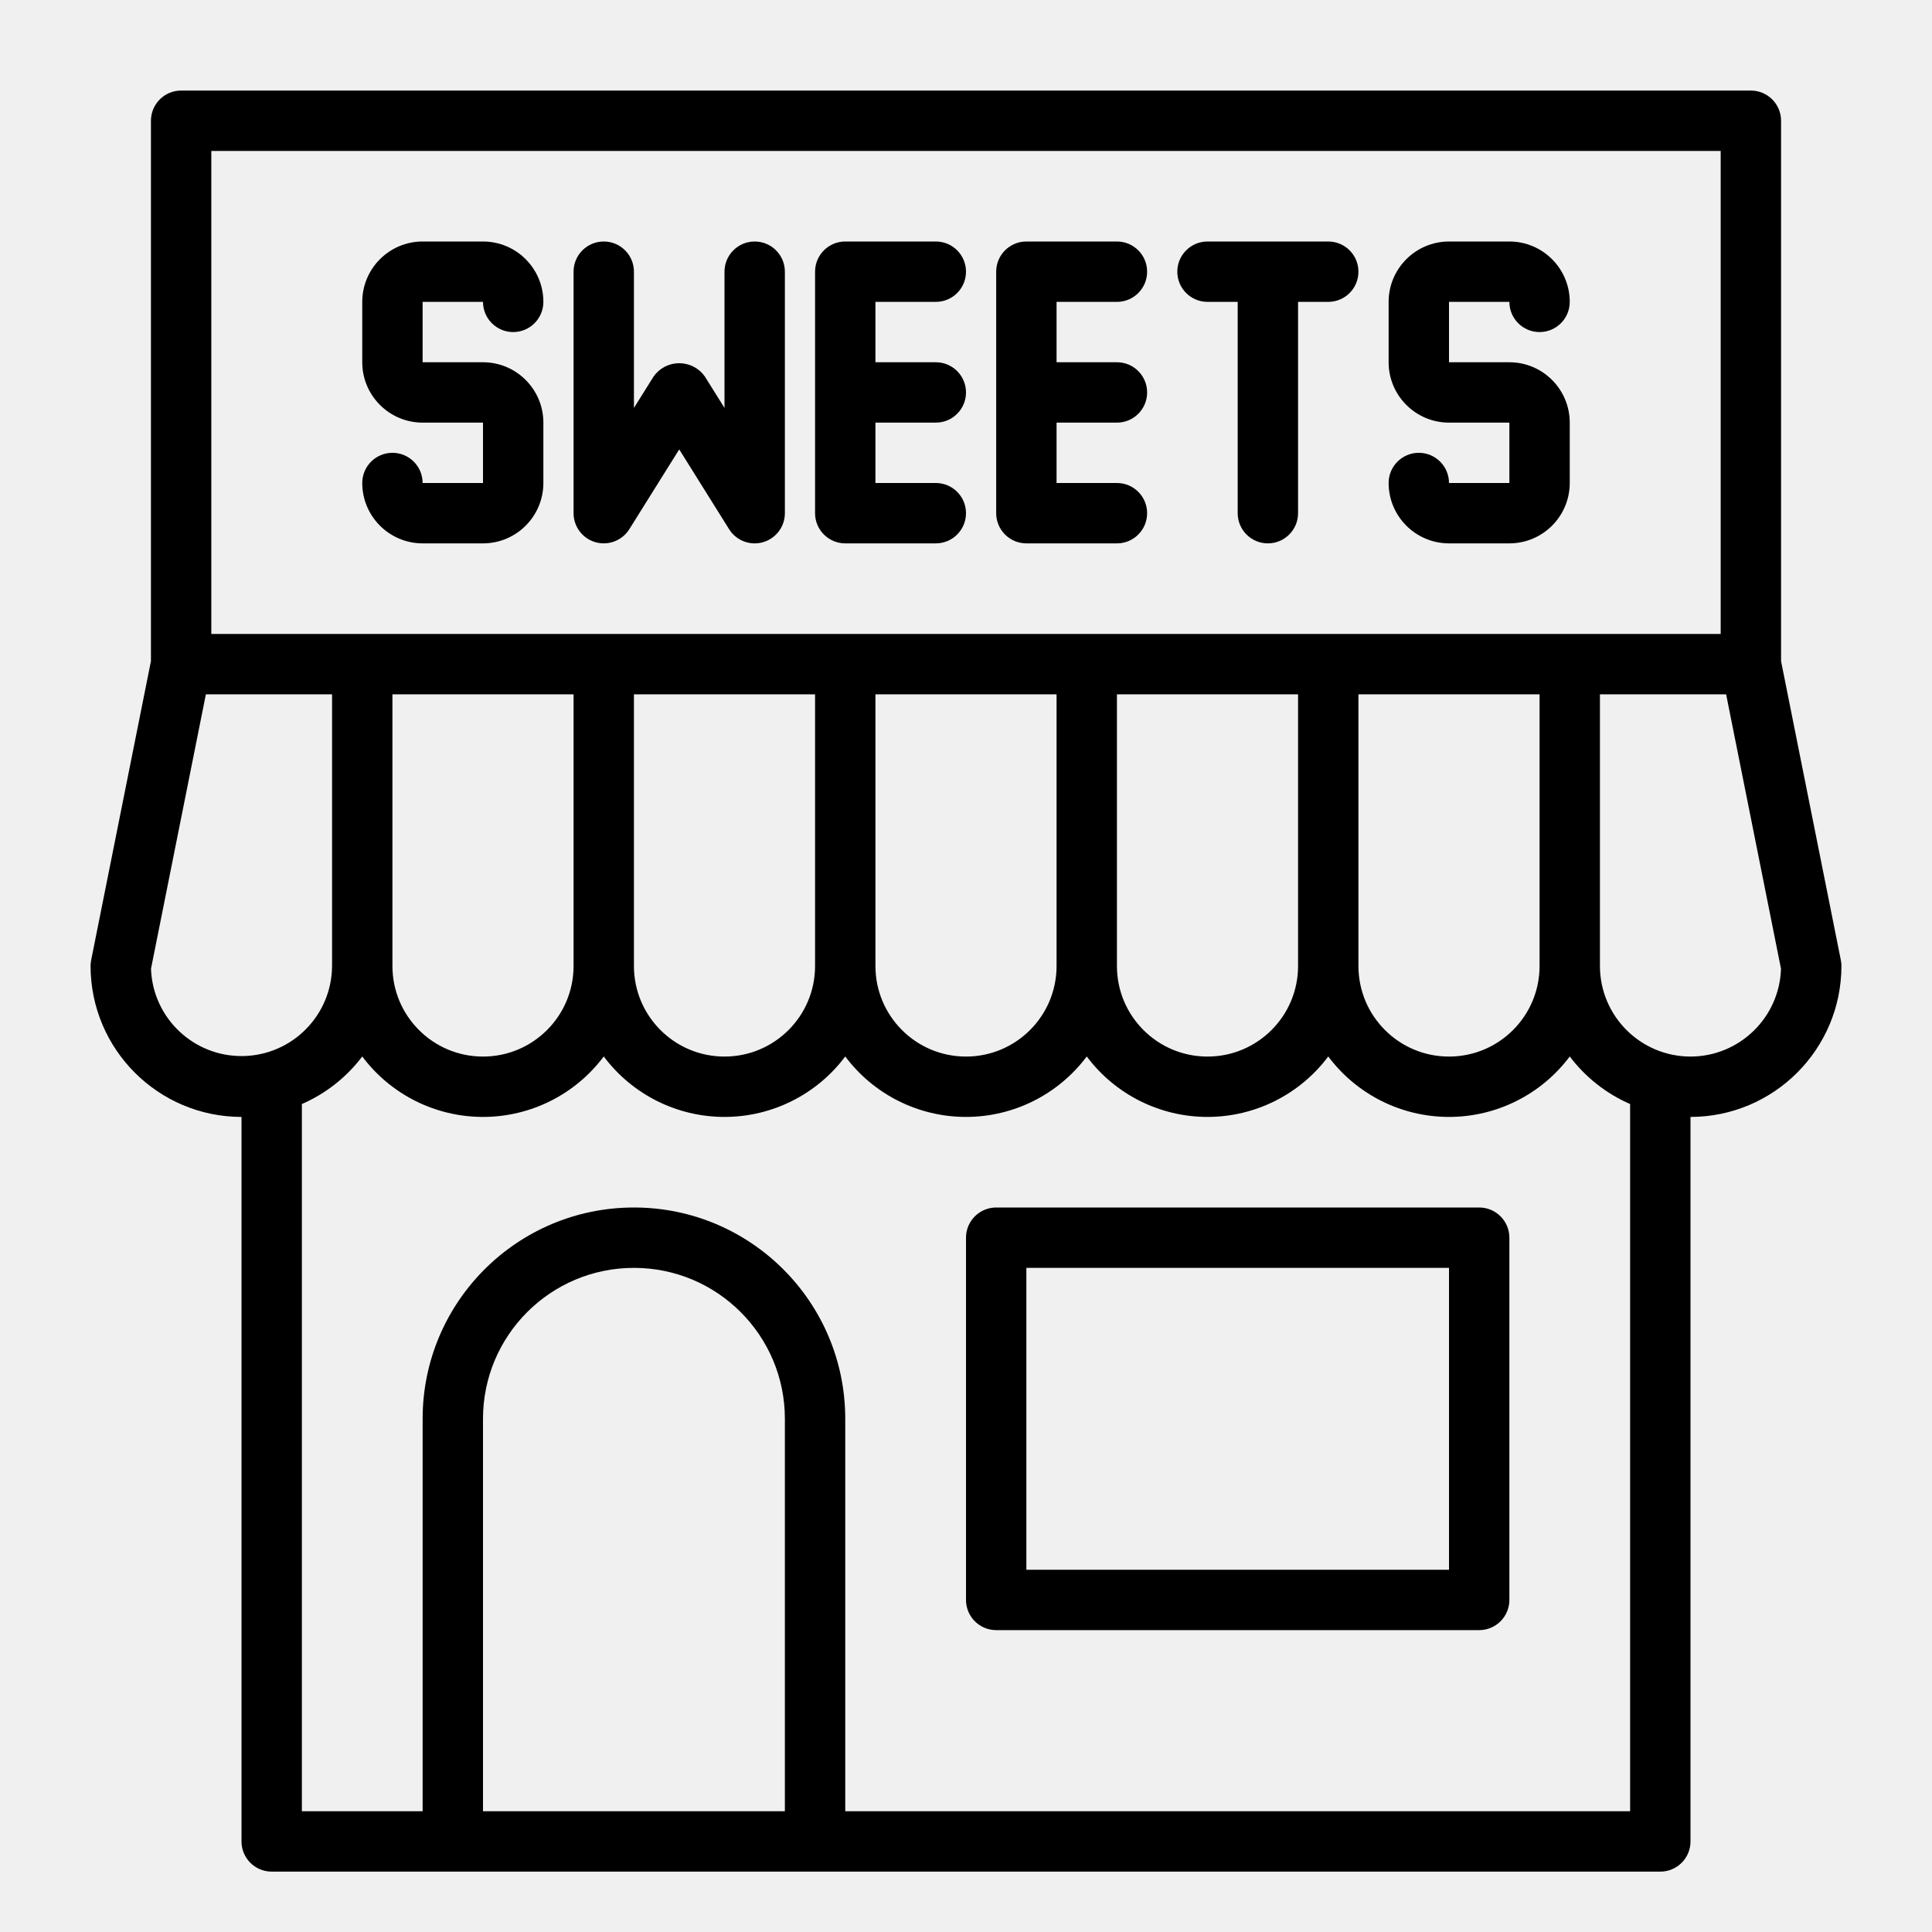
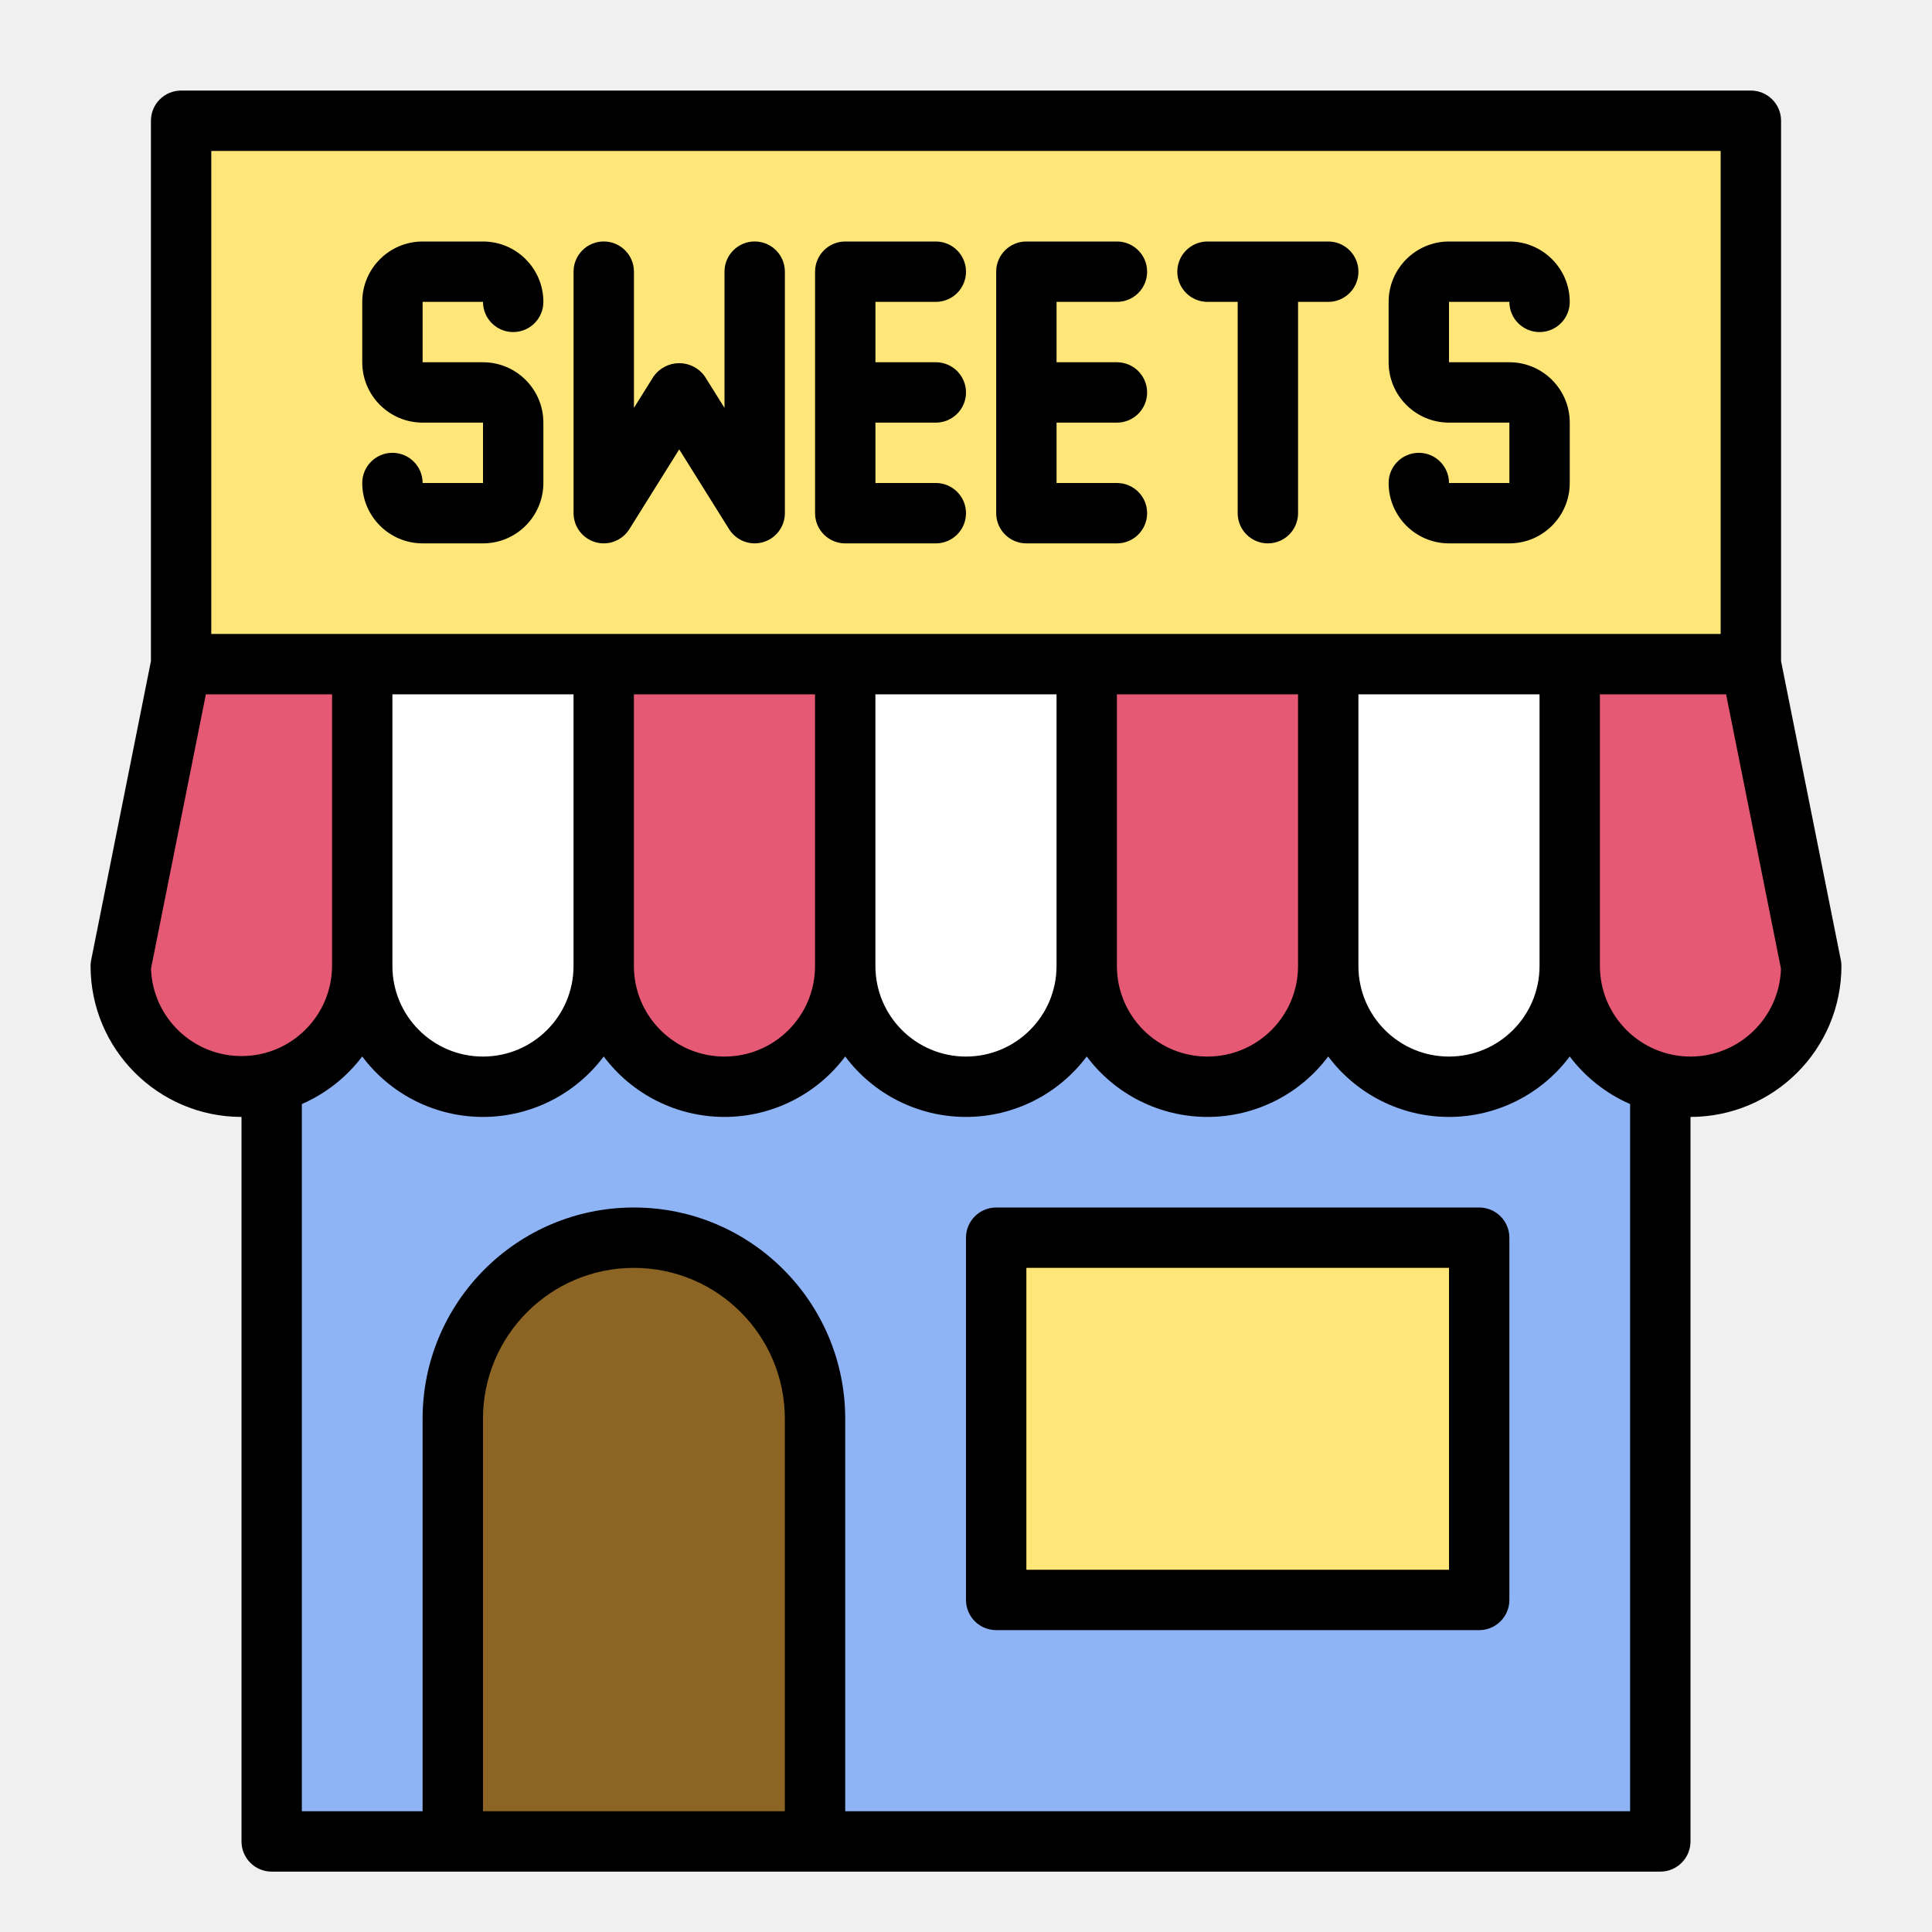
- <svg xmlns="http://www.w3.org/2000/svg" id="Line_Epand" data-name="Line Epand" viewBox="0 0 64 64" width="512" height="512">
-   <path d="M49,40H33a1,1,0,0,0-1,1V53a1,1,0,0,0,1,1H49a1,1,0,0,0,1-1V41A1,1,0,0,0,49,40ZM48,52H34V42H48Z" />
-   <path d="M60.98,31.804,59,21.901V4a1,1,0,0,0-1-1H6A1,1,0,0,0,5,4V21.901L3.02,31.804A.983.983,0,0,0,3,32a5.006,5.006,0,0,0,5,5V61a1,1,0,0,0,1,1H55a1,1,0,0,0,1-1V37a5.006,5.006,0,0,0,5-5A.983.983,0,0,0,60.98,31.804ZM57,5V21H7V5ZM51,32a3,3,0,0,1-6,0V23h6ZM13,23h6v9a3,3,0,0,1-6,0Zm8,0h6v9a3,3,0,0,1-6,0Zm8,0h6v9a3,3,0,0,1-6,0Zm8,0h6v9a3,3,0,0,1-6,0ZM5.002,32.092,6.82,23H11v9a3,3,0,0,1-5.998.092ZM26,60H16V47a5,5,0,0,1,10,0Zm28,0H28V47a7,7,0,0,0-14,0V60H10V36.573a5.025,5.025,0,0,0,2-1.576,4.996,4.996,0,0,0,8,0,4.996,4.996,0,0,0,8,0,4.996,4.996,0,0,0,8,0,4.996,4.996,0,0,0,8,0,4.996,4.996,0,0,0,8,0,5.025,5.025,0,0,0,2,1.576Zm2-25a3.003,3.003,0,0,1-3-3V23h4.18l1.818,9.092A3.004,3.004,0,0,1,56,35Z" />
-   <path d="M14,16a1,1,0,0,0-2,0,2.002,2.002,0,0,0,2,2h2a2.002,2.002,0,0,0,2-2V14a2.002,2.002,0,0,0-2-2H14V10h2a1,1,0,0,0,2,0,2.002,2.002,0,0,0-2-2H14a2.002,2.002,0,0,0-2,2v2a2.002,2.002,0,0,0,2,2h2v2Z" />
-   <path d="M48,16a1,1,0,0,0-2,0,2.002,2.002,0,0,0,2,2h2a2.002,2.002,0,0,0,2-2V14a2.002,2.002,0,0,0-2-2H48V10h2a1,1,0,0,0,2,0,2.002,2.002,0,0,0-2-2H48a2.002,2.002,0,0,0-2,2v2a2.002,2.002,0,0,0,2,2h2v2Z" />
-   <path d="M19.724,17.961a1.001,1.001,0,0,0,1.124-.432L22.5,14.887,24.152,17.53A1,1,0,0,0,25,18a1.011,1.011,0,0,0,.276-.039A1,1,0,0,0,26,17V9a1,1,0,0,0-2,0v4.513l-.652-1.043a1.039,1.039,0,0,0-1.696,0L21,13.513V9a1,1,0,0,0-2,0v8A1,1,0,0,0,19.724,17.961Z" />
-   <path d="M28,18h3a1,1,0,0,0,0-2H29V14h2a1,1,0,0,0,0-2H29V10h2a1,1,0,0,0,0-2H28a1,1,0,0,0-1,1v8A1,1,0,0,0,28,18Z" />
-   <path d="M40,10h1v7a1,1,0,0,0,2,0V10h1a1,1,0,0,0,0-2H40a1,1,0,0,0,0,2Z" />
-   <path d="M34,18h3a1,1,0,0,0,0-2H35V14h2a1,1,0,0,0,0-2H35V10h2a1,1,0,0,0,0-2H34a1,1,0,0,0-1,1v8A1,1,0,0,0,34,18Z" />
+ <svg xmlns="http://www.w3.org/2000/svg" id="Filled_Expand" height="512" viewBox="0 0 64 64" width="512" data-name="Filled Expand">
+   <path d="m9 25h46v36h-46z" fill="#8eb4f6" />
+   <path d="m21 41a6 6 0 0 1 6 6v14a0 0 0 0 1 0 0h-12a0 0 0 0 1 0 0v-14a6 6 0 0 1 6-6z" fill="#8c6423" />
+   <path d="m33 41h16v12h-16z" fill="#ffe678" />
+   <path d="m8 36a4 4 0 0 1 -4-4l2-10h6v10a4 4 0 0 1 -4 4z" fill="#e65974" />
+   <path d="m12 22h8a0 0 0 0 1 0 0v10a4 4 0 0 1 -4 4 4 4 0 0 1 -4-4v-10a0 0 0 0 1 0 0z" fill="#fff" />
+   <path d="m20 22h8a0 0 0 0 1 0 0v10a4 4 0 0 1 -4 4 4 4 0 0 1 -4-4v-10a0 0 0 0 1 0 0z" fill="#e65974" />
+   <path d="m28 22h8a0 0 0 0 1 0 0v10a4 4 0 0 1 -4 4 4 4 0 0 1 -4-4v-10a0 0 0 0 1 0 0z" fill="#fff" />
+   <path d="m36 22h8a0 0 0 0 1 0 0v10a4 4 0 0 1 -4 4 4 4 0 0 1 -4-4v-10a0 0 0 0 1 0 0z" fill="#e65974" />
+   <path d="m44 22h8a0 0 0 0 1 0 0v10a4 4 0 0 1 -4 4 4 4 0 0 1 -4-4v-10a0 0 0 0 1 0 0z" fill="#fff" />
+   <path d="m56 36a4 4 0 0 1 -4-4v-10h6l2 10a4 4 0 0 1 -4 4z" fill="#e65974" />
+   <path d="m6 4h52v18h-52z" fill="#ffe678" />
+   <path d="m49 40h-16a1 1 0 0 0 -1 1v12a1 1 0 0 0 1 1h16a1 1 0 0 0 1-1v-12a1 1 0 0 0 -1-1zm-1 12h-14v-10h14z" />
+   <path d="m60.98 31.804-1.98-9.903v-17.901a1 1 0 0 0 -1-1h-52a1 1 0 0 0 -1 1v17.901l-1.98 9.903a.983.983 0 0 0 -.02.196 5.006 5.006 0 0 0 5 5v24a1 1 0 0 0 1 1h46a1 1 0 0 0 1-1v-24a5.006 5.006 0 0 0 5-5 .983.983 0 0 0 -.019-.196zm-3.981-26.804v16h-50v-16zm-6 27a3 3 0 0 1 -6 0v-9h6zm-38-9h6v9a3 3 0 0 1 -6 0zm8 0h6v9a3 3 0 0 1 -6 0zm8 0h6v9a3 3 0 0 1 -6 0zm8 0h6v9a3 3 0 0 1 -6 0zm-31.998 9.092 1.819-9.092h4.18v9a3 3 0 0 1 -5.998.092zm20.998 27.908h-10v-13a5 5 0 0 1 10 0zm28 0h-26v-13a7 7 0 0 0 -14 0v13h-4v-23.427a5.025 5.025 0 0 0 2-1.576 4.996 4.996 0 0 0 8 0 4.996 4.996 0 0 0 8 0 4.996 4.996 0 0 0 8 0 4.996 4.996 0 0 0 8 0 4.996 4.996 0 0 0 8 0 5.025 5.025 0 0 0 2 1.576zm2-25a3.003 3.003 0 0 1 -3-3v-9h4.18l1.818 9.092a3.004 3.004 0 0 1 -2.998 2.908z" />
+   <path d="m14 16a1 1 0 0 0 -2 0 2.002 2.002 0 0 0 2 2h2a2.002 2.002 0 0 0 2-2v-2a2.002 2.002 0 0 0 -2-2h-2v-2h2a1 1 0 0 0 2 0 2.002 2.002 0 0 0 -2-2h-2a2.002 2.002 0 0 0 -2 2v2a2.002 2.002 0 0 0 2 2h2v2z" />
+   <path d="m48 16a1 1 0 0 0 -2 0 2.002 2.002 0 0 0 2 2h2a2.002 2.002 0 0 0 2-2v-2a2.002 2.002 0 0 0 -2-2h-2v-2h2a1 1 0 0 0 2 0 2.002 2.002 0 0 0 -2-2h-2a2.002 2.002 0 0 0 -2 2v2a2.002 2.002 0 0 0 2 2h2v2z" />
+   <path d="m19.724 17.961a1.001 1.001 0 0 0 1.124-.432l1.652-2.643 1.652 2.643a1 1 0 0 0 .848.47 1.011 1.011 0 0 0 .276-.039 1 1 0 0 0 .724-.961v-8a1 1 0 0 0 -2 0v4.513l-.652-1.043a1.039 1.039 0 0 0 -1.696 0l-.652 1.043v-4.513a1 1 0 0 0 -2 0v8a1 1 0 0 0 .724.961z" />
+   <path d="m28 18h3a1 1 0 0 0 0-2h-2v-2h2a1 1 0 0 0 0-2h-2v-2h2a1 1 0 0 0 0-2h-3a1 1 0 0 0 -1 1v8a1 1 0 0 0 1 1z" />
+   <path d="m40 10h1v7a1 1 0 0 0 2 0v-7h1a1 1 0 0 0 0-2h-4a1 1 0 0 0 0 2z" />
+   <path d="m34 18h3a1 1 0 0 0 0-2h-2v-2h2a1 1 0 0 0 0-2h-2v-2h2a1 1 0 0 0 0-2h-3a1 1 0 0 0 -1 1v8a1 1 0 0 0 1 1z" />
</svg>
